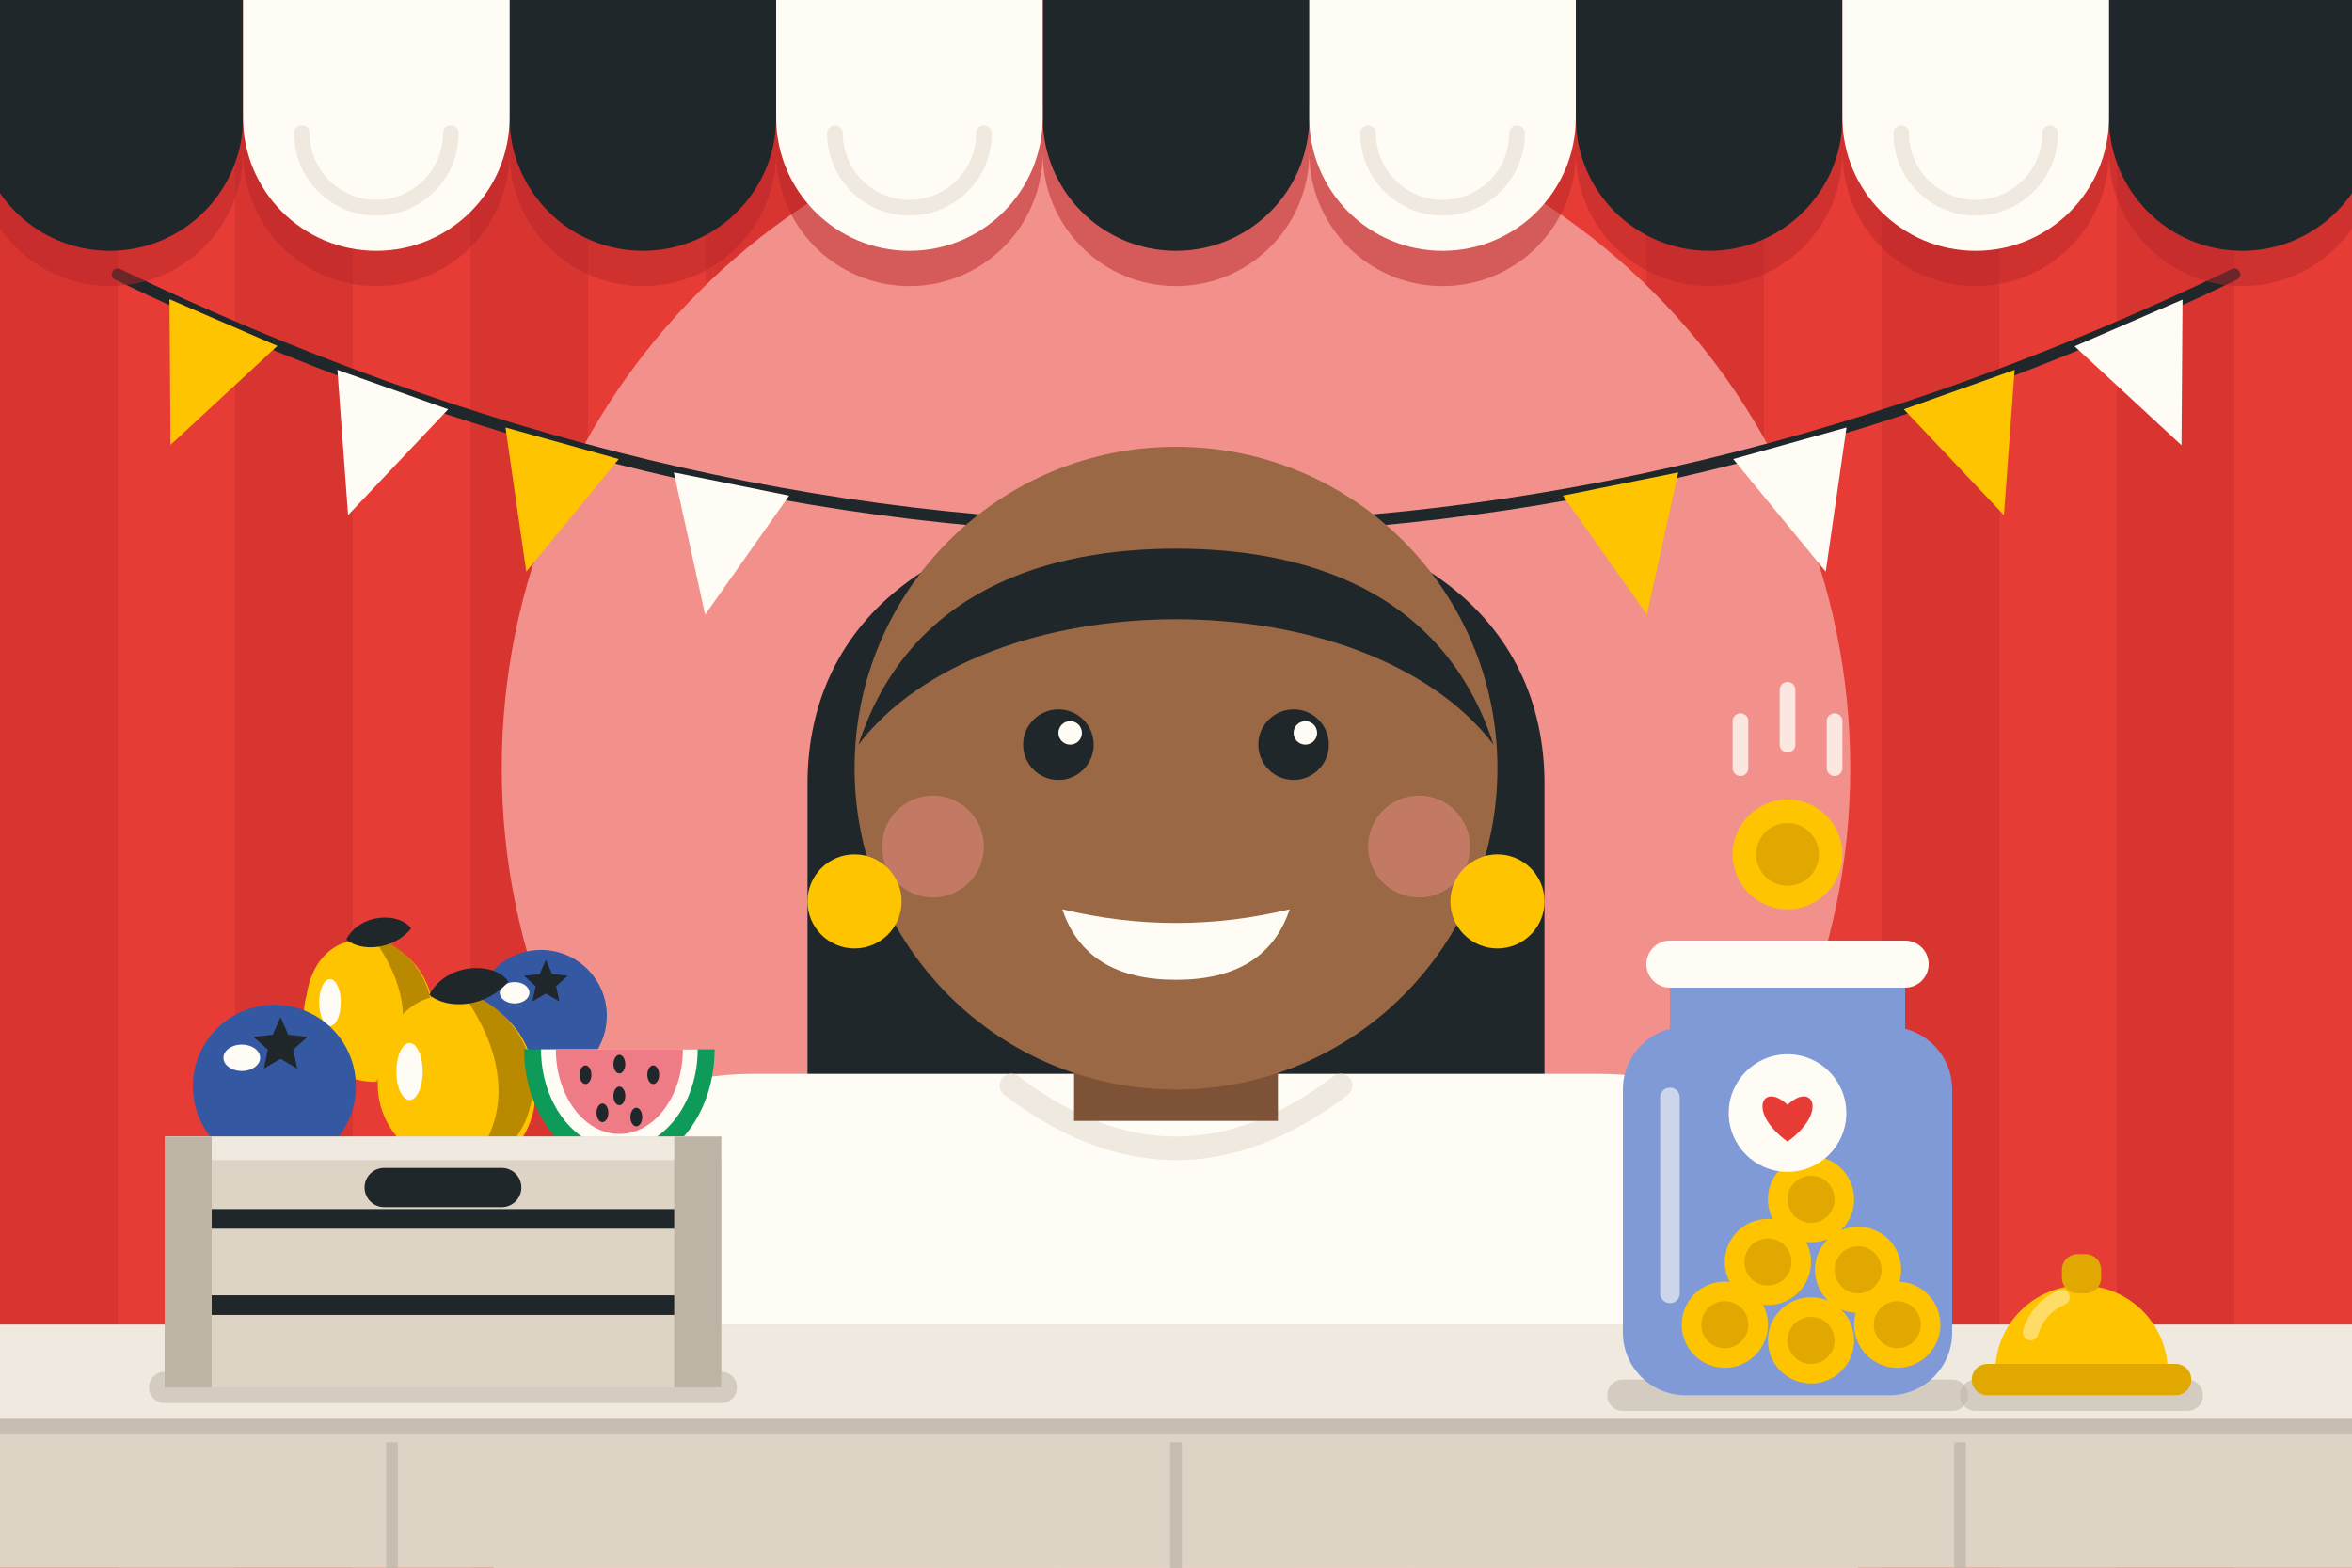
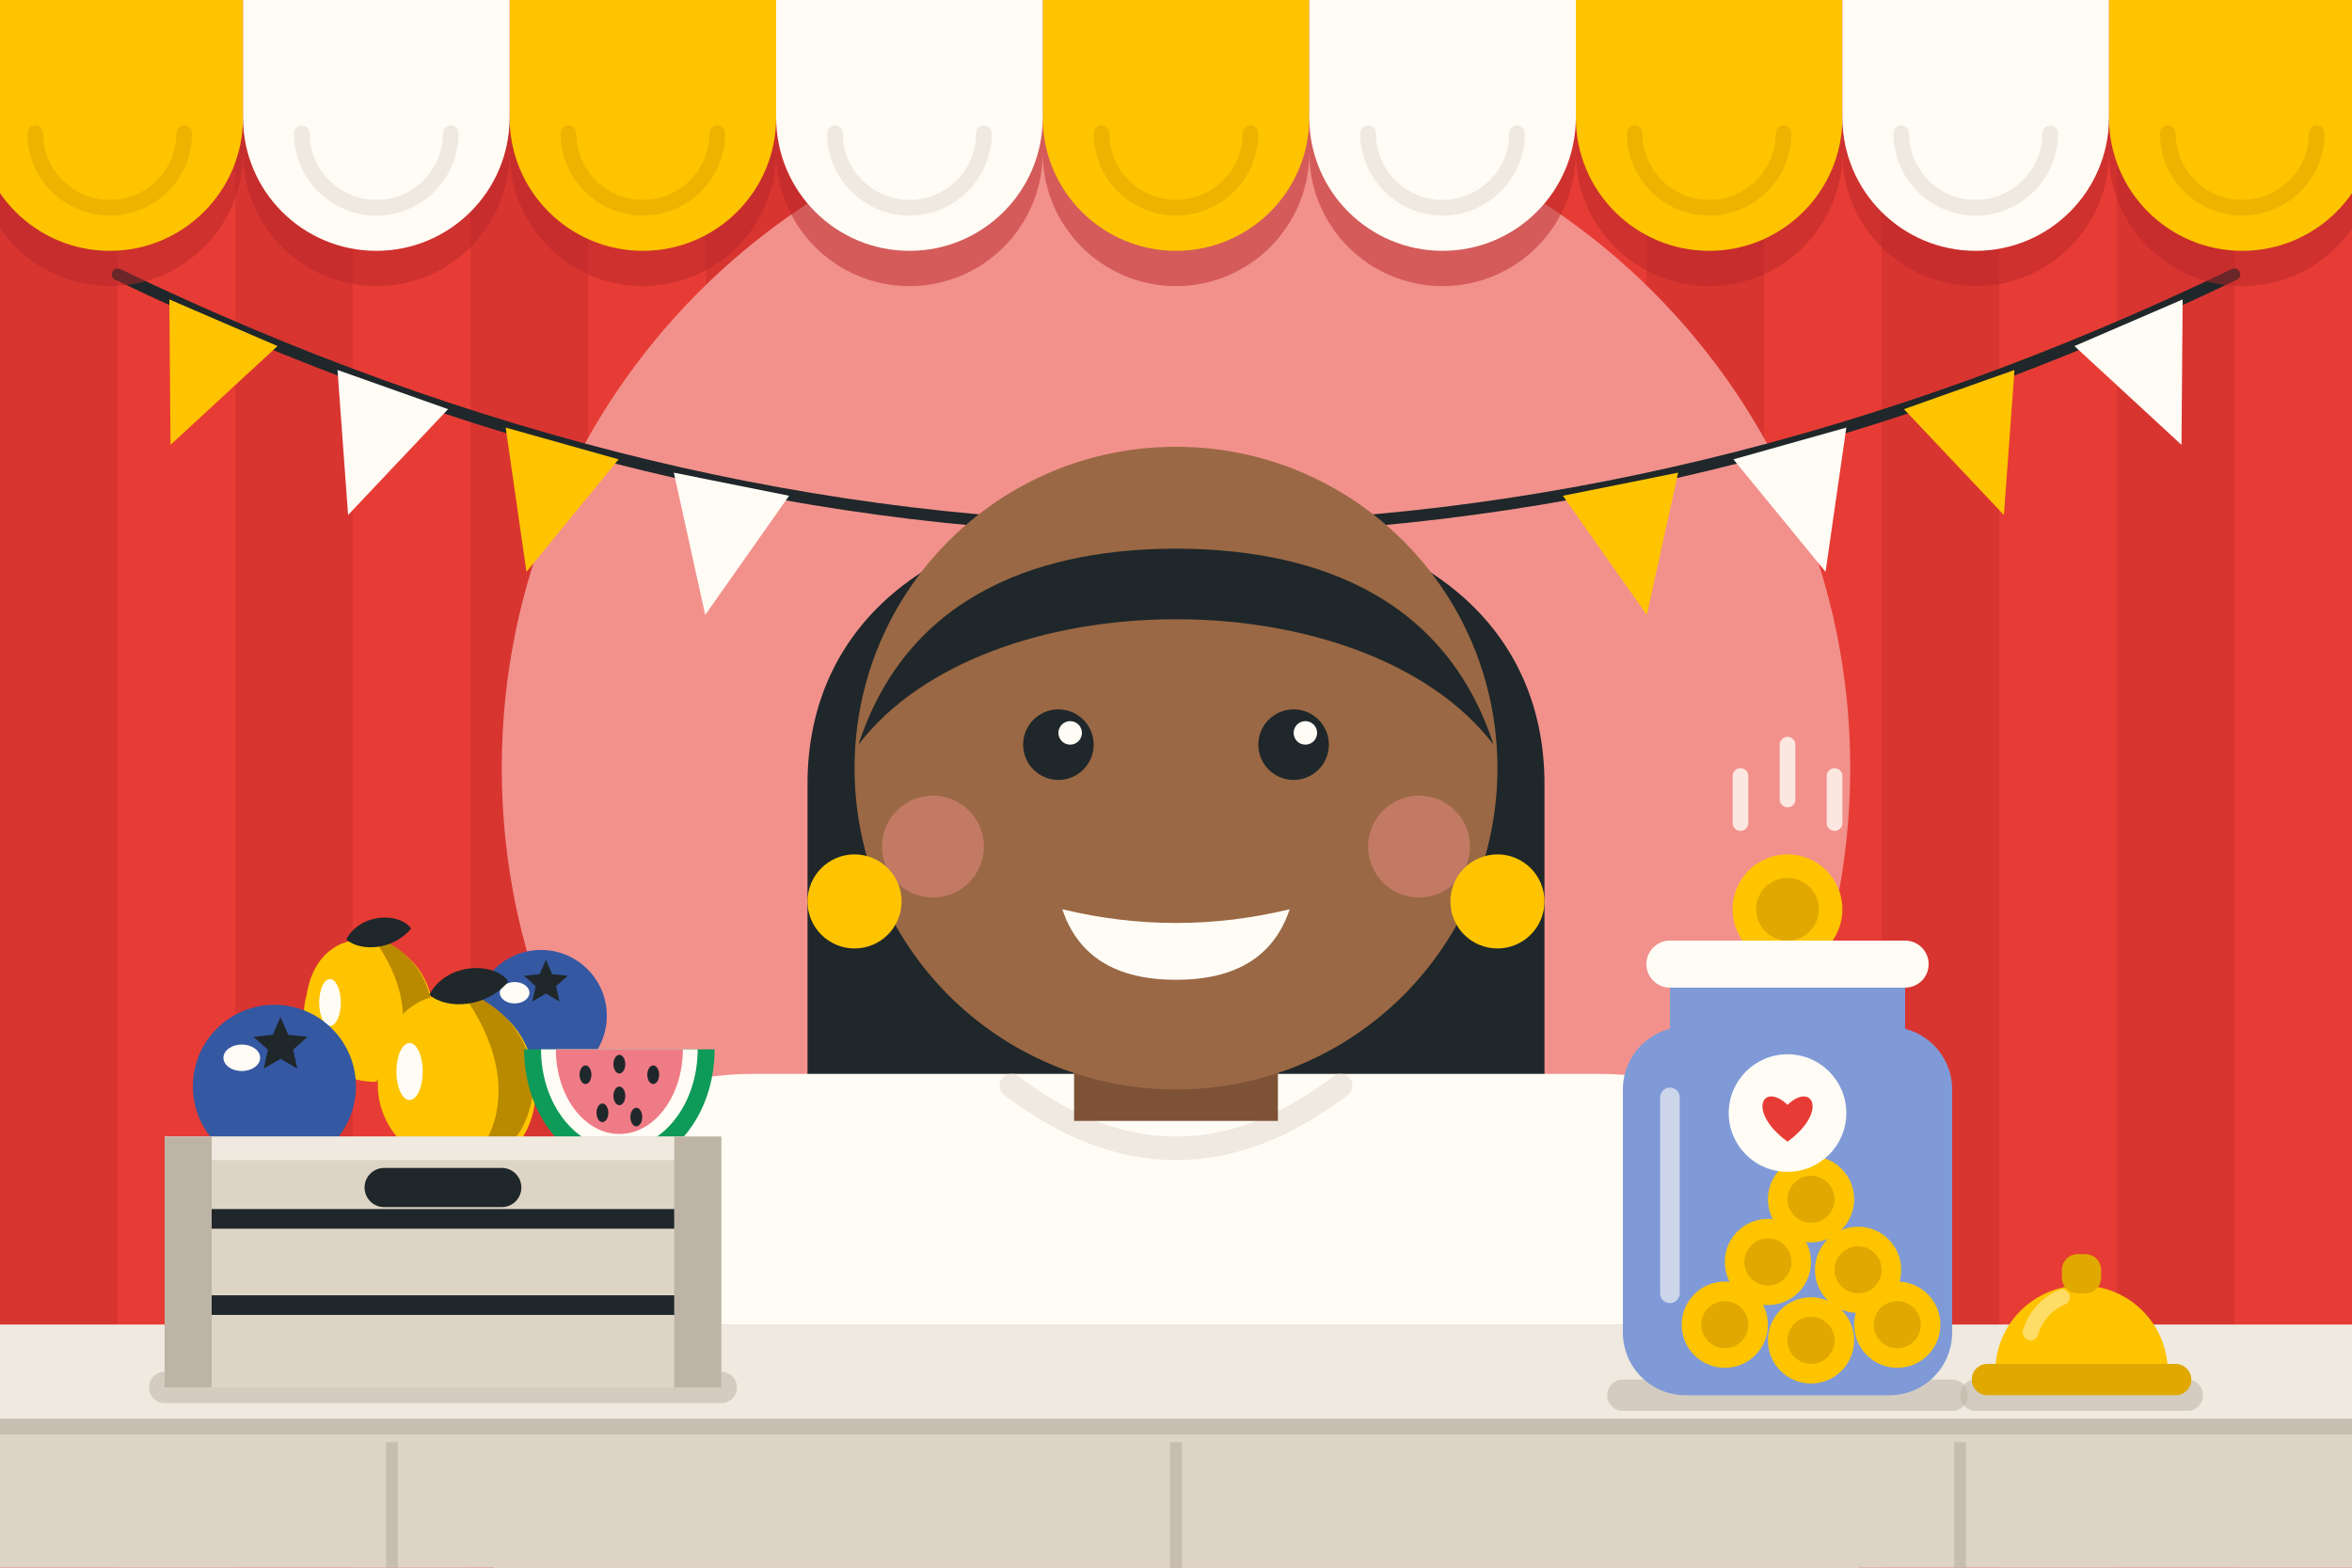
<svg xmlns="http://www.w3.org/2000/svg" viewBox="0 0 600 400">
  <rect x="0" y="0" width="600" height="400" fill="#e73c35" />
  <path d="M0 0h30v400h-30zM60 0h30v400h-30zM120 0h30v400h-30zM180 0h30v400h-30zM240 0h30v400h-30zM300 0h30v400h-30zM360 0h30v400h-30zM420 0h30v400h-30zM480 0h30v400h-30zM540 0h30v400h-30z" fill="#b62528" opacity="0.3" />
  <circle cx="300" cy="196" r="172" fill="#f2918c" />
  <path d="M30 70Q300 200 570 70" fill="none" stroke="#1f272a" stroke-width="3" stroke-linecap="round" stroke-linejoin="round" />
-   <path d="M-15 0h30l-15 34z" fill="#fec400" transform="translate(57 82.3) rotate(23.4)" />
-   <path d="M-15 0h30l-15 34z" fill="#fffcf5" transform="translate(100.2 99.4) rotate(19.6)" />
-   <path d="M-15 0h30l-15 34z" fill="#fec400" transform="translate(143.4 113.1) rotate(15.6)" />
-   <path d="M-15 0h30l-15 34z" fill="#fffcf5" transform="translate(186.6 123.5) rotate(11.4)" />
-   <path d="M-15 0h30l-15 34z" fill="#fec400" transform="translate(413.4 123.5) rotate(-11.4)" />
-   <path d="M-15 0h30l-15 34z" fill="#fffcf5" transform="translate(456.6 113.1) rotate(-15.6)" />
-   <path d="M-15 0h30l-15 34z" fill="#fec400" transform="translate(499.8 99.4) rotate(-19.6)" />
-   <path d="M-15 0h30l-15 34z" fill="#fffcf5" transform="translate(543 82.4) rotate(-23.4)" />
+   <path d="M43.2 76.4L70.8 88.3L43.5 113.5zM129 109.1L157.8 117.2L134.3 145.9zM398.7 126.5L428.1 120.6L420.1 156.9zM485.7 104.4L513.9 94.4L511.2 131.4z" fill="#fec400" />
+   <path d="M86.1 94.4L114.3 104.4L88.8 131.4zM171.9 120.6L201.3 126.5L179.9 156.9zM442.2 117.2L471 109.1L465.7 145.9zM529.2 88.3L556.8 76.4L556.5 113.5z" fill="#fffcf5" />
  <path d="M-6 -12h68v42a34 34 0 0 1 -68 0zM130 -12h68v42a34 34 0 0 1 -68 0zM266 -12h68v42a34 34 0 0 1 -68 0zM402 -12h68v42a34 34 0 0 1 -68 0zM538 -12h68v42a34 34 0 0 1 -68 0zM62 -12h68v42a34 34 0 0 1 -68 0zM198 -12h68v42a34 34 0 0 1 -68 0zM334 -12h68v42a34 34 0 0 1 -68 0zM470 -12h68v42a34 34 0 0 1 -68 0z" fill="#b62528" opacity="0.5" transform="translate(0 9)" />
-   <path d="M-6 -12h68v42a34 34 0 0 1 -68 0zM130 -12h68v42a34 34 0 0 1 -68 0zM266 -12h68v42a34 34 0 0 1 -68 0zM402 -12h68v42a34 34 0 0 1 -68 0zM538 -12h68v42a34 34 0 0 1 -68 0z" fill="#1f272a" />
+   <path d="M-6 -12h68v42a34 34 0 0 1 -68 0zM130 -12h68v42a34 34 0 0 1 -68 0zM266 -12h68v42a34 34 0 0 1 -68 0zM402 -12h68v42a34 34 0 0 1 -68 0zM538 -12h68v42a34 34 0 0 1 -68 0z" fill="#fec400" />
  <path d="M62 -12h68v42a34 34 0 0 1 -68 0zM198 -12h68v42a34 34 0 0 1 -68 0zM334 -12h68v42a34 34 0 0 1 -68 0zM470 -12h68v42a34 34 0 0 1 -68 0z" fill="#fffcf5" />
+   <path d="M9 34a19 19 0 0 0 38 0M145 34a19 19 0 0 0 38 0M281 34a19 19 0 0 0 38 0M417 34a19 19 0 0 0 38 0M553 34a19 19 0 0 0 38 0" fill="none" stroke="#e0a800" stroke-width="4" stroke-linecap="round" stroke-linejoin="round" opacity="0.6" />
  <path d="M77 34a19 19 0 0 0 38 0M213 34a19 19 0 0 0 38 0M349 34a19 19 0 0 0 38 0M485 34a19 19 0 0 0 38 0" fill="none" stroke="#efe9df" stroke-width="4" stroke-linecap="round" stroke-linejoin="round" />
  <path d="M206 300V200c0-42 34-70 94-70s94 28 94 70v100z" fill="#1f272a" />
  <path d="M126 400v-66c0-36 30-60 66-60h216c36 0 66 24 66 60v66z" fill="#fffcf5" />
  <path d="M258 277q42 32 84 0" fill="none" stroke="#efe9df" stroke-width="6" stroke-linecap="round" stroke-linejoin="round" />
  <rect x="274" y="250" width="52" height="36" fill="#7d5236" />
  <circle cx="300" cy="196" r="82" fill="#9a6844" />
-   <circle cx="238" cy="216" r="13" fill="#f2918c" opacity="0.45" />
-   <circle cx="362" cy="216" r="13" fill="#f2918c" opacity="0.45" />
-   <circle cx="218" cy="230" r="12" fill="#fec400" />
-   <circle cx="382" cy="230" r="12" fill="#fec400" />
+   <path d="M225 216a13 13 0 1 0 26 0a13 13 0 1 0 -26 0zM349 216a13 13 0 1 0 26 0a13 13 0 1 0 -26 0z" fill="#f2918c" opacity="0.45" />
+   <path d="M206 230a12 12 0 1 0 24 0a12 12 0 1 0 -24 0zM370 230a12 12 0 1 0 24 0a12 12 0 1 0 -24 0z" fill="#fec400" />
  <path d="M219 190C232 150 268 140 300 140s68 10 81 50c-16-21-48-32-81-32s-65 11-81 32z" fill="#1f272a" />
-   <circle cx="270" cy="190" r="9" fill="#1f272a" />
-   <circle cx="330" cy="190" r="9" fill="#1f272a" />
-   <circle cx="273" cy="187" r="3" fill="#fffcf5" />
-   <circle cx="333" cy="187" r="3" fill="#fffcf5" />
+   <path d="M261 190a9 9 0 1 0 18 0a9 9 0 1 0 -18 0zM321 190a9 9 0 1 0 18 0a9 9 0 1 0 -18 0z" fill="#1f272a" />
+   <path d="M270 187a3 3 0 1 0 6 0a3 3 0 1 0 -6 0zM330 187a3 3 0 1 0 6 0a3 3 0 1 0 -6 0z" fill="#fffcf5" />
  <path d="M271 232q29 7 58 0-6 18-29 18t-29-18z" fill="#fffcf5" />
  <rect x="0" y="338" width="600" height="62" fill="#ddd4c6" />
  <rect x="0" y="338" width="600" height="24" fill="#efe9df" />
  <rect x="0" y="362" width="600" height="4" fill="#bdb4a6" opacity="0.7" />
  <path d="M100 368v40M300 368v40M500 368v40" fill="none" stroke="#bdb4a6" stroke-width="3" stroke-linecap="butt" stroke-linejoin="round" opacity="0.7" />
  <rect x="38" y="350" width="150" height="8" rx="4" fill="#bdb4a6" opacity="0.55" />
  <g transform="translate(69 232.8) scale(1.4375)">
    <path d="M20 46C13 70 32 94 58 94C84 94 96 68 88 43C80 19 55 10 38 18C28 23 22 33 20 46Z" fill="#fec400" transform="scale(0.32)" />
    <path d="M56 13C80 20 94 44 88 66C84 82 72 92 58 94C76 78 82 48 56 13Z" fill="#b98a00" transform="scale(0.32)" />
    <ellipse cx="33" cy="50" rx="6" ry="13" fill="#fffcf5" transform="scale(0.32)" />
    <path d="M42 15C50 0 72 0 78 9C68 21 50 22 42 15Z" fill="#1f272a" transform="scale(0.32)" />
  </g>
  <g transform="translate(117 236.5) scale(1.3125)">
    <circle cx="50" cy="54" r="40" fill="#3558a2" transform="scale(0.32)" />
    <ellipse cx="34" cy="40" rx="9" ry="6.5" fill="#fffcf5" transform="scale(0.32)" />
    <path d="M53.0 20.0L56.8 28.7L66.3 29.7L59.2 36.0L61.2 45.3L53.0 40.5L44.8 45.3L46.8 36.0L39.7 29.7L49.2 28.7Z" fill="#1f272a" transform="scale(0.32)" />
  </g>
  <g transform="translate(44 249.1) scale(1.625)">
    <circle cx="50" cy="54" r="40" fill="#3558a2" transform="scale(0.32)" />
    <ellipse cx="34" cy="40" rx="9" ry="6.5" fill="#fffcf5" transform="scale(0.32)" />
    <path d="M53.0 20.0L56.8 28.7L66.3 29.7L59.2 36.0L61.2 45.3L53.0 40.5L44.8 45.3L46.8 36.0L39.7 29.7L49.2 28.7Z" fill="#1f272a" transform="scale(0.32)" />
  </g>
  <g transform="translate(86 245.4) scale(1.75)">
    <path d="M20 46C13 70 32 94 58 94C84 94 96 68 88 43C80 19 55 10 38 18C28 23 22 33 20 46Z" fill="#fec400" transform="scale(0.32)" />
    <path d="M56 13C80 20 94 44 88 66C84 82 72 92 58 94C76 78 82 48 56 13Z" fill="#b98a00" transform="scale(0.32)" />
    <ellipse cx="33" cy="50" rx="6" ry="13" fill="#fffcf5" transform="scale(0.32)" />
    <path d="M42 15C50 0 72 0 78 9C68 21 50 22 42 15Z" fill="#1f272a" transform="scale(0.32)" />
  </g>
  <g transform="translate(131 253.7) scale(1.6875)">
    <path d="M5 26H95A45 56 0 0 1 5 26Z" fill="#0e9a58" transform="scale(0.32)" />
    <path d="M13 26H87A37 47 0 0 1 13 26Z" fill="#fffcf5" transform="scale(0.32)" />
    <path d="M20 26H80A30 40 0 0 1 20 26Z" fill="#ef7b86" transform="scale(0.32)" />
    <ellipse cx="34" cy="38" rx="2.8" ry="4.4" fill="#1f272a" transform="scale(0.32)" />
    <ellipse cx="50" cy="48" rx="2.8" ry="4.4" fill="#1f272a" transform="scale(0.32)" />
    <ellipse cx="66" cy="38" rx="2.8" ry="4.4" fill="#1f272a" transform="scale(0.32)" />
    <ellipse cx="42" cy="56" rx="2.8" ry="4.4" fill="#1f272a" transform="scale(0.32)" />
    <ellipse cx="58" cy="58" rx="2.8" ry="4.4" fill="#1f272a" transform="scale(0.32)" />
    <ellipse cx="50" cy="33" rx="2.8" ry="4.4" fill="#1f272a" transform="scale(0.32)" />
  </g>
  <rect x="42" y="290" width="142" height="64" fill="#ddd4c6" />
  <rect x="42" y="290" width="142" height="6" fill="#efe9df" />
-   <rect x="42" y="290" width="12" height="64" fill="#bdb4a6" />
-   <rect x="172" y="290" width="12" height="64" fill="#bdb4a6" />
+   <path d="M42 290h12v64h-12zM172 290h12v64h-12z" fill="#bdb4a6" />
  <path d="M54 311h118M54 333h118" fill="none" stroke="#1f272a" stroke-width="5" stroke-linecap="butt" stroke-linejoin="round" />
  <rect x="93.0" y="298" width="40" height="10" rx="5" fill="#1f272a" />
  <rect x="410" y="352" width="92" height="8" rx="4" fill="#bdb4a6" opacity="0.55" />
-   <path d="M444 196v-12M456 190v-14M468 196v-12" fill="none" stroke="#fffcf5" stroke-width="4" stroke-linecap="round" stroke-linejoin="round" opacity="0.8" />
-   <circle cx="456" cy="218" r="14" fill="#fec400" />
-   <circle cx="456" cy="218" r="8" fill="#e0a800" />
+   <path d="M444 210v-12M456 204v-14M468 210v-12" fill="none" stroke="#fffcf5" stroke-width="4" stroke-linecap="round" stroke-linejoin="round" opacity="0.8" />
+   <circle cx="456" cy="232" r="14" fill="#fec400" />
+   <circle cx="456" cy="232" r="8" fill="#e0a800" />
  <rect x="426" y="246" width="60" height="26" rx="6" fill="#7f9ad6" />
  <rect x="414" y="262" width="84" height="94" rx="16" fill="#7f9ad6" />
  <rect x="420" y="240" width="72" height="12" rx="6" fill="#fffcf5" />
  <path d="M429 338a11 11 0 1 0 22 0a11 11 0 1 0 -22 0zM451 342a11 11 0 1 0 22 0a11 11 0 1 0 -22 0zM473 338a11 11 0 1 0 22 0a11 11 0 1 0 -22 0zM440 322a11 11 0 1 0 22 0a11 11 0 1 0 -22 0zM463 324a11 11 0 1 0 22 0a11 11 0 1 0 -22 0zM451 306a11 11 0 1 0 22 0a11 11 0 1 0 -22 0z" fill="#fec400" />
  <path d="M434 338a6 6 0 1 0 12 0a6 6 0 1 0 -12 0zM456 342a6 6 0 1 0 12 0a6 6 0 1 0 -12 0zM478 338a6 6 0 1 0 12 0a6 6 0 1 0 -12 0zM445 322a6 6 0 1 0 12 0a6 6 0 1 0 -12 0zM468 324a6 6 0 1 0 12 0a6 6 0 1 0 -12 0zM456 306a6 6 0 1 0 12 0a6 6 0 1 0 -12 0z" fill="#e0a800" />
  <circle cx="456" cy="284" r="15" fill="#fffcf5" />
  <path d="M0 6.3C-10.5 -1.4 -6.3 -9.1 0 -3.1C6.3 -9.1 10.5 -1.4 0 6.3Z" fill="#e73c35" transform="translate(456 285)" />
  <path d="M426 280v50" fill="none" stroke="#fffcf5" stroke-width="5" stroke-linecap="round" stroke-linejoin="round" opacity="0.6" />
  <rect x="500" y="352" width="62" height="8" rx="4" fill="#bdb4a6" opacity="0.55" />
  <path d="M509 350a22 22 0 0 1 44 0z" fill="#fec400" />
  <path d="M518 340a14 14 0 0 1 8-9" fill="none" stroke="#ffdc66" stroke-width="4" stroke-linecap="round" stroke-linejoin="round" />
  <rect x="526" y="320" width="10" height="10" rx="4" fill="#e0a800" />
  <rect x="503" y="348" width="56" height="8" rx="4" fill="#e0a800" />
</svg>
